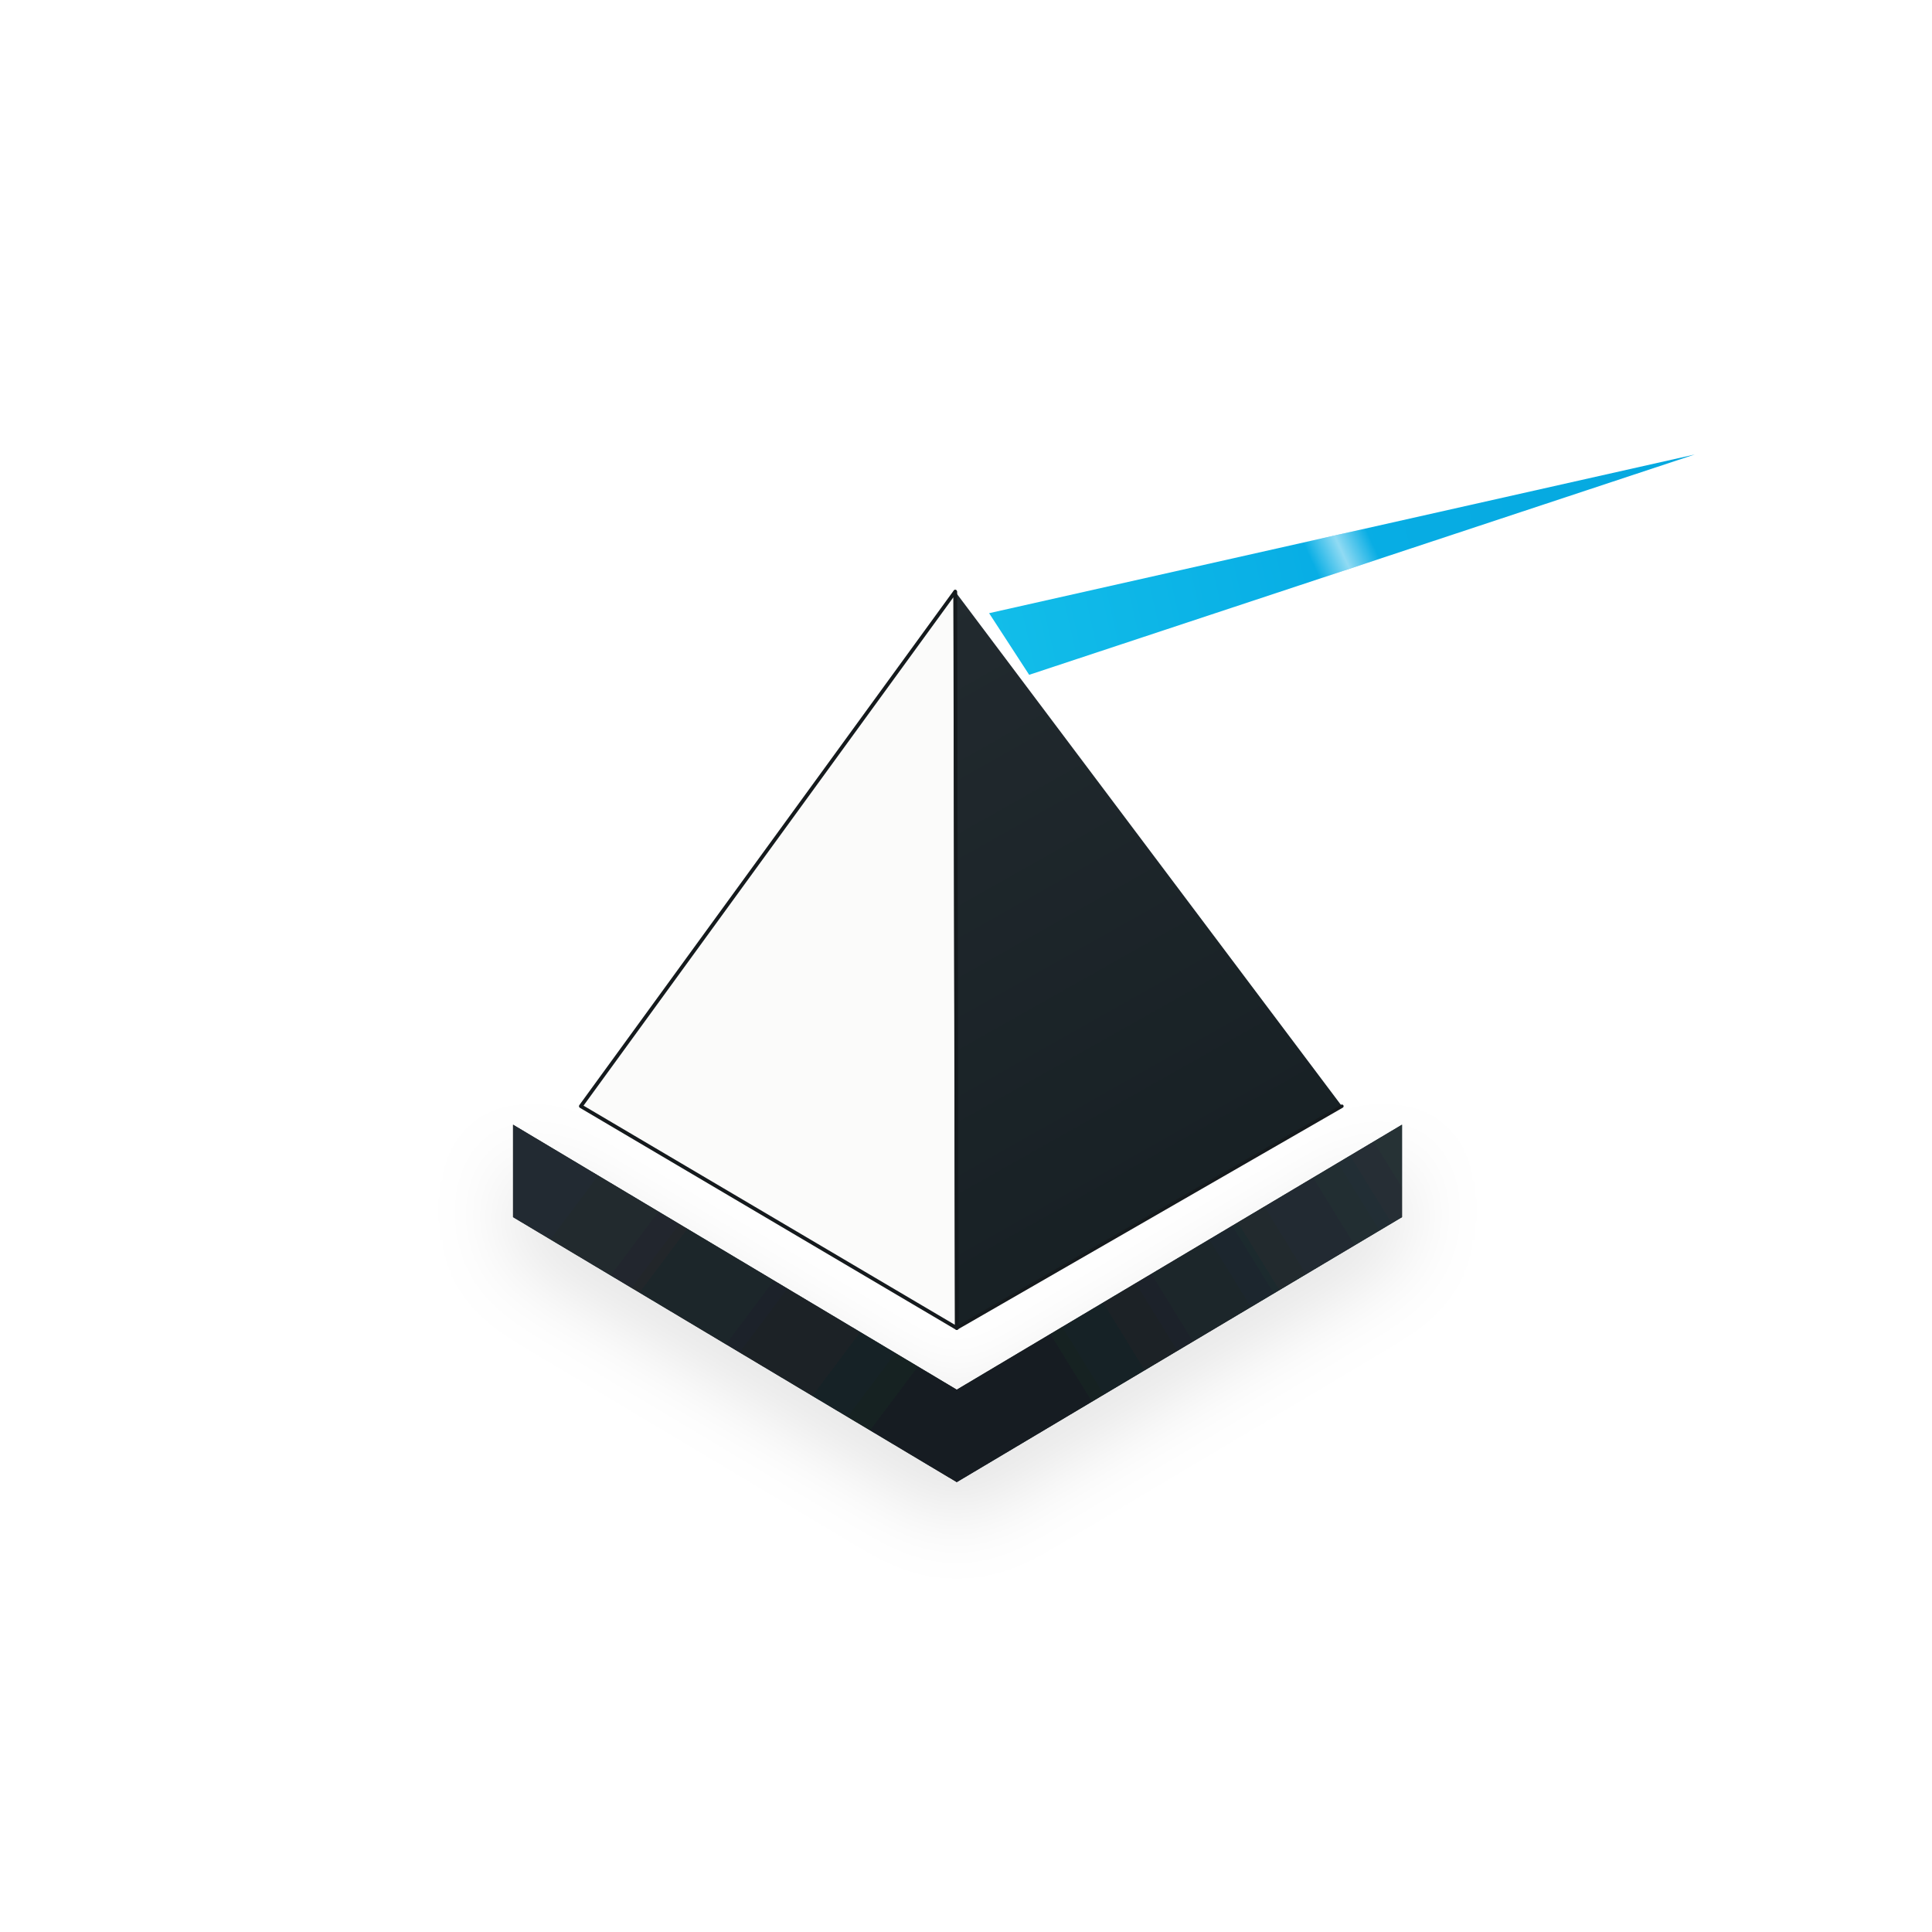
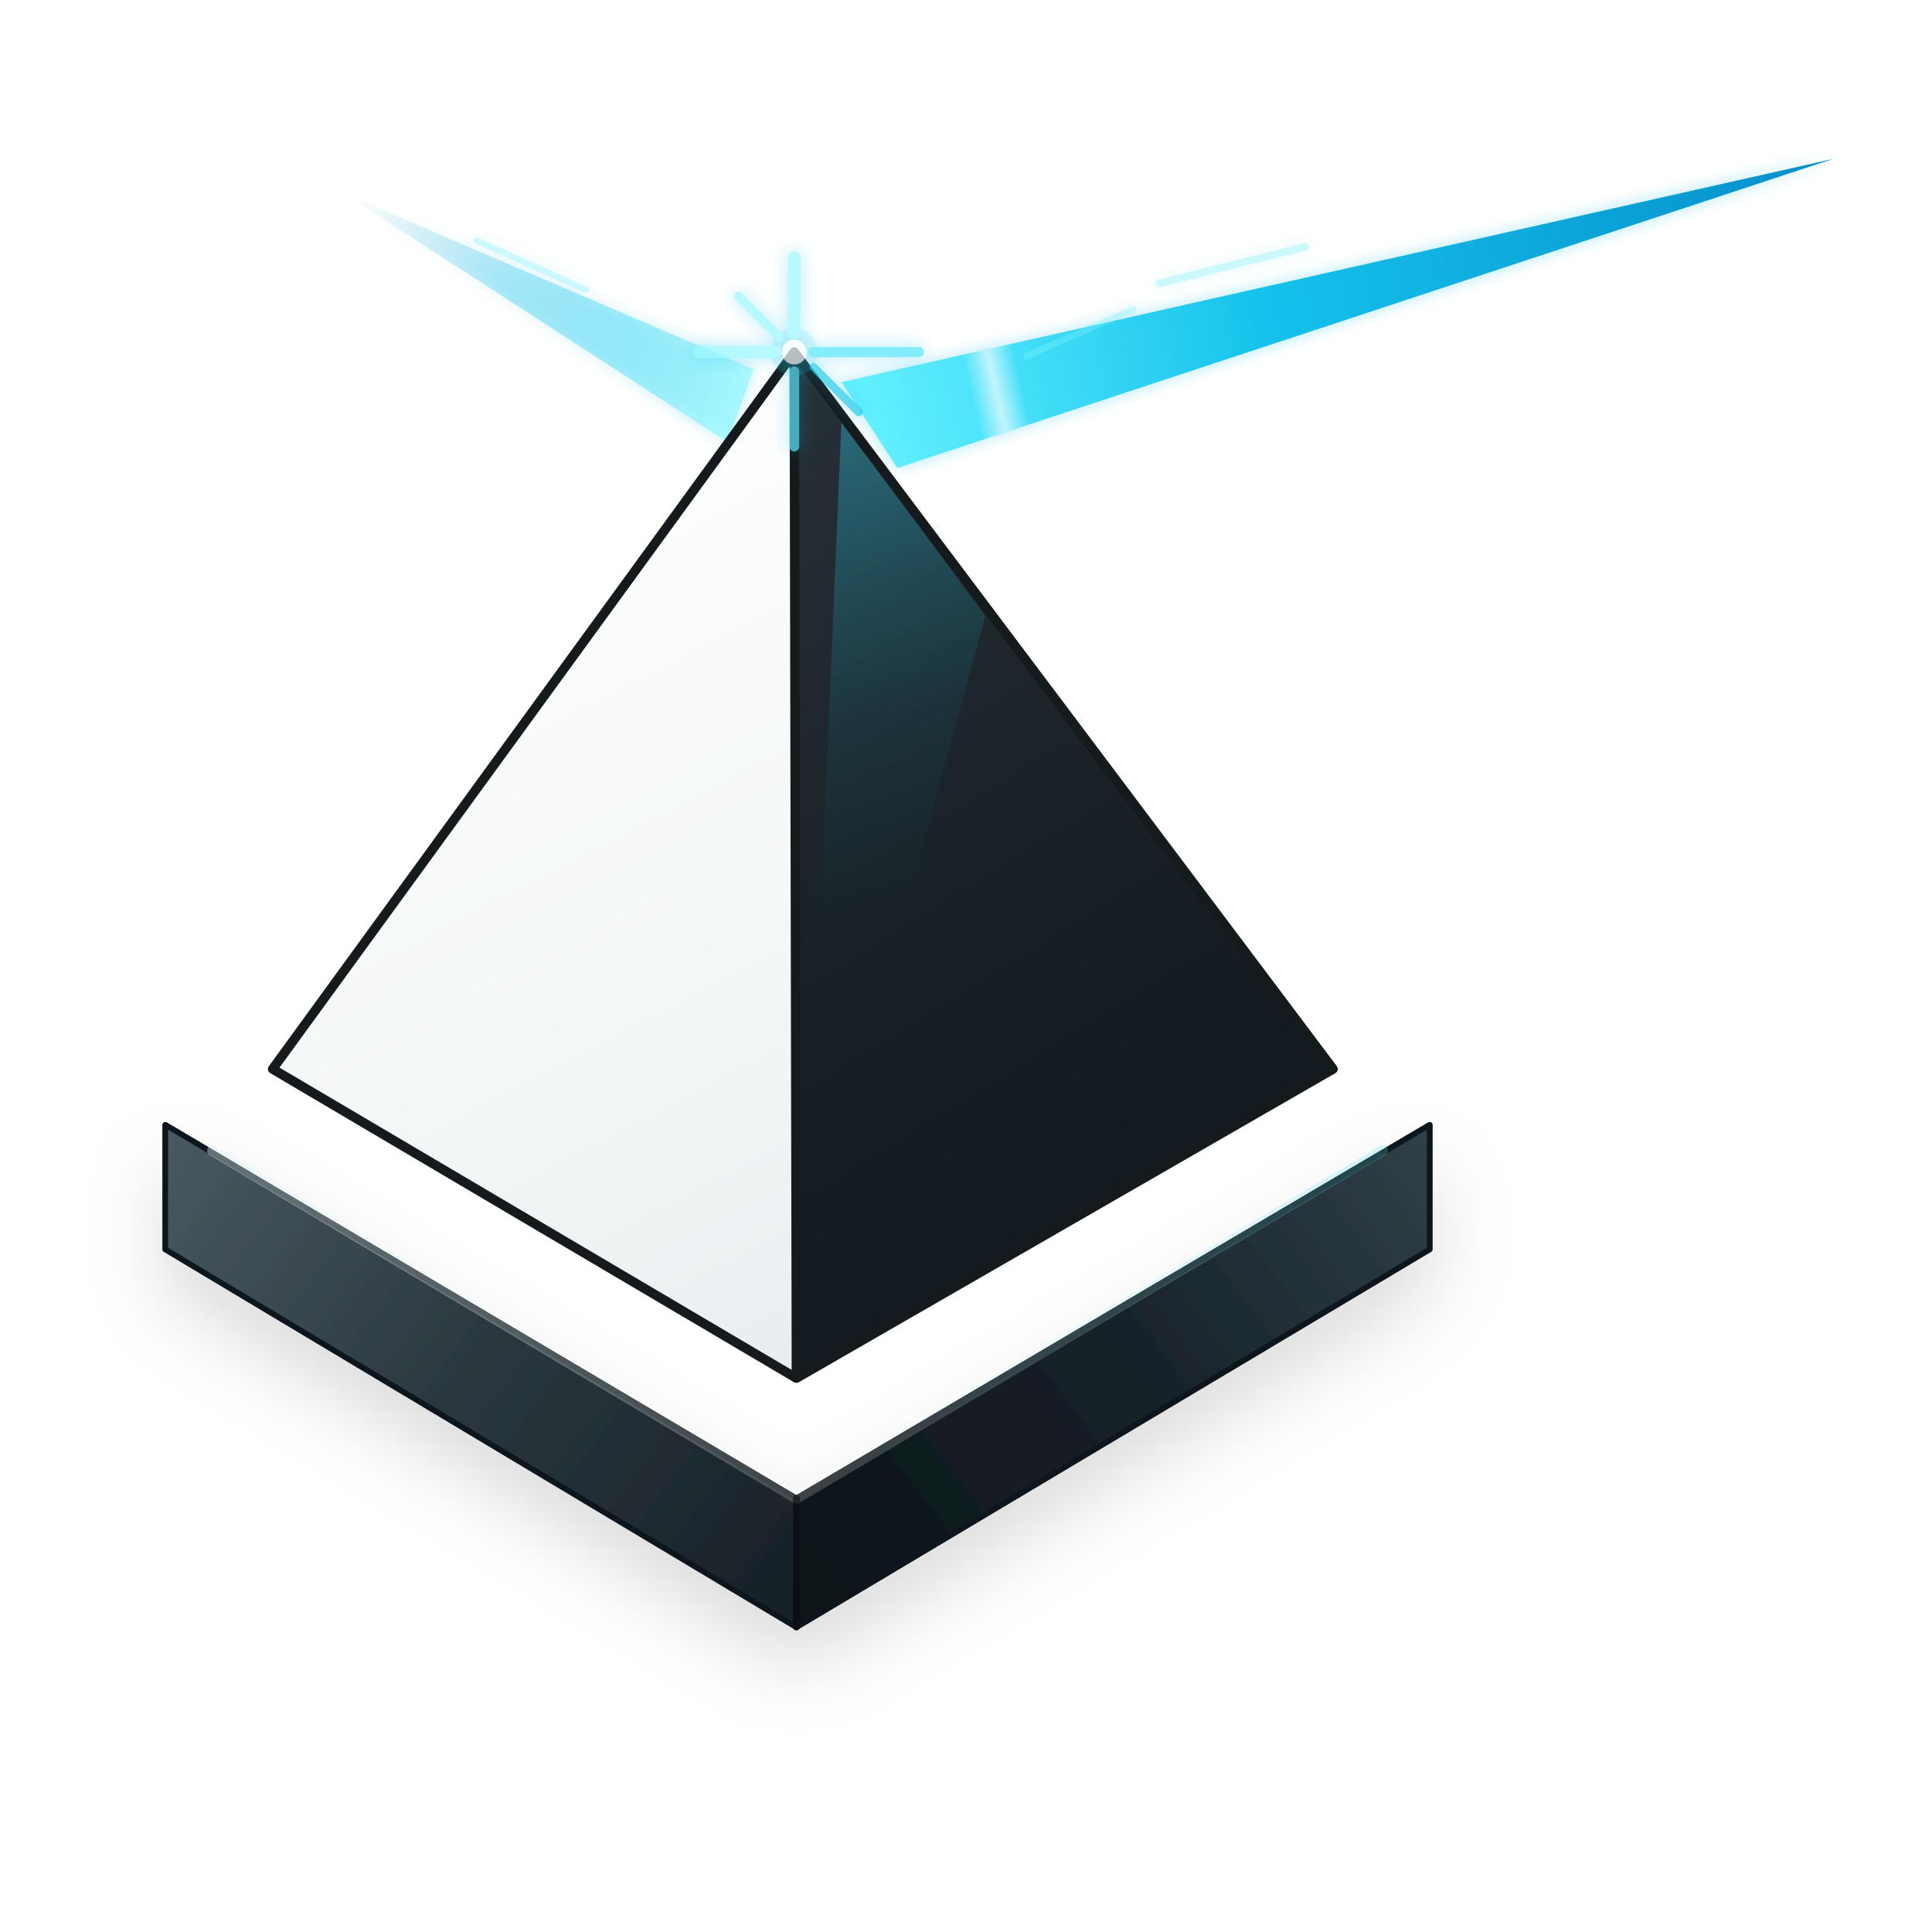
- <svg xmlns="http://www.w3.org/2000/svg" viewBox="0 0 1254 1254" role="img" aria-labelledby="title desc">
+ <svg xmlns="http://www.w3.org/2000/svg" viewBox="250 220 900 900" role="img" aria-labelledby="title desc">
  <defs>
-     <linearGradient id="darkFace" x1="600" y1="390" x2="820" y2="780" gradientUnits="userSpaceOnUse">
-       <stop offset="0" stop-color="#222a2f" />
-       <stop offset="1" stop-color="#172024" />
-     </linearGradient>
-     <linearGradient id="baseLeft" x1="360" y1="750" x2="620" y2="945" gradientUnits="userSpaceOnUse">
-       <stop offset="0" stop-color="#242c31" />
-       <stop offset="1" stop-color="#151d21" />
-     </linearGradient>
-     <linearGradient id="baseRight" x1="640" y1="900" x2="900" y2="740" gradientUnits="userSpaceOnUse">
-       <stop offset="0" stop-color="#141c20" />
-       <stop offset="1" stop-color="#263036" />
-     </linearGradient>
-     <linearGradient id="ray" x1="642" y1="398" x2="1100" y2="295" gradientUnits="userSpaceOnUse">
-       <stop offset="0" stop-color="#12bde9" />
-       <stop offset=".45" stop-color="#08aee5" />
-       <stop offset="1" stop-color="#05a8df" />
-     </linearGradient>
-     <linearGradient id="sweep" x1="620" y1="398" x2="1120" y2="295" gradientUnits="userSpaceOnUse">
+     <linearGradient id="leftFace" x1="430" y1="438" x2="640" y2="842" gradientUnits="userSpaceOnUse">
+       <stop offset="0" stop-color="#ffffff" />
+       <stop offset=".56" stop-color="#f5f8f8" />
+       <stop offset="1" stop-color="#e8eef0" />
+     </linearGradient>
+     <linearGradient id="darkFace" x1="602" y1="392" x2="842" y2="780" gradientUnits="userSpaceOnUse">
+       <stop offset="0" stop-color="#273136" />
+       <stop offset=".58" stop-color="#172126" />
+       <stop offset="1" stop-color="#10191d" />
+     </linearGradient>
+     <linearGradient id="faceReflection" x1="650" y1="420" x2="716" y2="622" gradientUnits="userSpaceOnUse">
+       <stop offset="0" stop-color="#34d9f5" stop-opacity=".34" />
+       <stop offset=".62" stop-color="#1bbfe6" stop-opacity=".08" />
+       <stop offset="1" stop-color="#1bbfe6" stop-opacity="0" />
+     </linearGradient>
+     <linearGradient id="baseLeft" x1="332" y1="746" x2="623" y2="962" gradientUnits="userSpaceOnUse">
+       <stop offset="0" stop-color="#495960" />
+       <stop offset=".48" stop-color="#2b383e" />
+       <stop offset="1" stop-color="#172126" />
+     </linearGradient>
+     <linearGradient id="baseRight" x1="634" y1="957" x2="912" y2="744" gradientUnits="userSpaceOnUse">
+       <stop offset="0" stop-color="#0d1519" />
+       <stop offset=".5" stop-color="#172228" />
+       <stop offset="1" stop-color="#304047" />
+     </linearGradient>
+     <linearGradient id="baseBevel" x1="348" y1="756" x2="898" y2="756" gradientUnits="userSpaceOnUse">
+       <stop offset="0" stop-color="#d8eef3" stop-opacity=".42" />
+       <stop offset=".52" stop-color="#ffffff" stop-opacity=".18" />
+       <stop offset="1" stop-color="#55d8ef" stop-opacity=".24" />
+     </linearGradient>
+     <linearGradient id="rayMain" x1="642" y1="398" x2="1104" y2="294" gradientUnits="userSpaceOnUse">
+       <stop offset="0" stop-color="#65f2ff" />
+       <stop offset=".42" stop-color="#15c2ec" />
+       <stop offset="1" stop-color="#058ec9" />
+     </linearGradient>
+     <linearGradient id="raySecondary" x1="595" y1="392" x2="412" y2="316" gradientUnits="userSpaceOnUse">
+       <stop offset="0" stop-color="#9af7ff" stop-opacity=".78" />
+       <stop offset=".58" stop-color="#2fc9ed" stop-opacity=".36" />
+       <stop offset="1" stop-color="#0793cd" stop-opacity="0" />
+     </linearGradient>
+     <linearGradient id="sweep" x1="560" y1="0" x2="860" y2="0" gradientUnits="userSpaceOnUse">
      <stop offset="0" stop-color="#ffffff" stop-opacity="0" />
      <stop offset=".46" stop-color="#ffffff" stop-opacity="0" />
-       <stop offset=".5" stop-color="#ffffff" stop-opacity=".55" />
+       <stop offset=".5" stop-color="#ffffff" stop-opacity=".66" />
      <stop offset=".54" stop-color="#ffffff" stop-opacity="0" />
      <stop offset="1" stop-color="#ffffff" stop-opacity="0" />
    </linearGradient>
-     <clipPath id="rayClip">
-       <path d="M642 398 1100 295 668 438Z" />
+     <linearGradient id="glintStroke" x1="0" y1="0" x2="1" y2="0">
+       <stop offset="0" stop-color="#ffffff" stop-opacity="0" />
+       <stop offset=".38" stop-color="#ffffff" stop-opacity=".38" />
+       <stop offset=".5" stop-color="#f5feff" stop-opacity="1" />
+       <stop offset=".62" stop-color="#8af5ff" stop-opacity=".48" />
+       <stop offset="1" stop-color="#15c2ec" stop-opacity="0" />
+     </linearGradient>
+     <clipPath id="mainRayClip">
+       <path d="M642 398 1104 294 668 438Z" />
    </clipPath>
-     <filter id="softBaseShadow" x="-20%" y="-20%" width="140%" height="160%" color-interpolation-filters="sRGB">
-       <feDropShadow dx="0" dy="22" stdDeviation="26" flood-color="#11191d" flood-opacity=".12" />
+     <clipPath id="secondaryRayClip">
+       <path d="M601 392 410 310 589 426Z" />
+     </clipPath>
+     <filter id="softBaseShadow" x="-18%" y="-18%" width="136%" height="148%" color-interpolation-filters="sRGB">
+       <feDropShadow dx="0" dy="18" stdDeviation="18" flood-color="#11191d" flood-opacity=".14" />
+     </filter>
+     <filter id="rayGlow" x="-10%" y="-50%" width="120%" height="200%" color-interpolation-filters="sRGB">
+       <feGaussianBlur stdDeviation="3.5" result="blur" />
+       <feColorMatrix in="blur" type="matrix" values="0 0 0 0 0.02 0 0 0 0 0.72 0 0 0 0 0.92 0 0 0 .32 0" result="glow" />
+       <feMerge>
+         <feMergeNode in="glow" />
+         <feMergeNode in="SourceGraphic" />
+       </feMerge>
+     </filter>
+     <filter id="sparkGlow" x="-120%" y="-120%" width="340%" height="340%" color-interpolation-filters="sRGB">
+       <feGaussianBlur stdDeviation="4" result="blur" />
+       <feColorMatrix in="blur" type="matrix" values="0 0 0 0 0.02 0 0 0 0 0.74 0 0 0 0 0.92 0 0 0 .46 0" result="glow" />
+       <feMerge>
+         <feMergeNode in="glow" />
+         <feMergeNode in="SourceGraphic" />
+       </feMerge>
    </filter>
  </defs>
  <style>
-     #sweep-band {
-       animation: sweep 1.9s ease-in-out infinite;
+     #main-sweep {
+       animation: mainSweep 2.8s ease-in-out infinite;
+       animation-delay: -.78s;
      transform-box: fill-box;
      transform-origin: center;
    }

-     @keyframes sweep {
-       0%, 12% { transform: translateX(-360px); opacity: 0; }
-       28% { opacity: .9; }
-       70% { opacity: .9; }
-       88%, 100% { transform: translateX(360px); opacity: 0; }
+     #secondary-sweep {
+       animation: secondarySweep 2.8s ease-in-out infinite;
+       animation-delay: -1s;
+       transform-box: fill-box;
+       transform-origin: center;
+     }
+ 
+     .glint {
+       animation: glintPulse 2.8s ease-in-out infinite;
+       animation-delay: -.78s;
+       opacity: 0;
+       stroke: url(#glintStroke);
+       stroke-linecap: round;
+       stroke-width: 7.2;
+       transform-box: fill-box;
+       transform-origin: center;
+     }
+ 
+     .glint-2 {
+       animation-delay: -.55s;
+       stroke-width: 6.2;
+     }
+ 
+     .glint-3 {
+       animation-delay: -1.08s;
+       stroke-width: 5.8;
+     }
+ 
+     #apex-spark {
+       animation: sparkPulse 2.8s ease-in-out infinite;
+       animation-delay: -.72s;
+       opacity: .72;
+       transform-box: view-box;
+       transform-origin: 620px 384px;
+     }
+ 
+     @keyframes mainSweep {
+       0%, 14% { transform: translateX(-390px); opacity: 0; }
+       30% { opacity: .9; }
+       72% { opacity: .72; }
+       90%, 100% { transform: translateX(390px); opacity: 0; }
+     }
+ 
+     @keyframes secondarySweep {
+       0%, 22% { transform: translateX(190px); opacity: 0; }
+       36% { opacity: .42; }
+       66% { opacity: .28; }
+       84%, 100% { transform: translateX(-190px); opacity: 0; }
+     }
+ 
+     @keyframes glintPulse {
+       0%, 18%, 100% { opacity: 0; transform: scale(.72) translateY(0); }
+       30% { opacity: 1; transform: scale(1.08) translateY(-1px); }
+       48% { opacity: .34; transform: scale(.92) translateY(0); }
+     }
+ 
+     @keyframes sparkPulse {
+       0%, 100% { opacity: .52; transform: scale(.86); }
+       26% { opacity: 1; transform: scale(1.06); }
+       46% { opacity: .68; transform: scale(.94); }
+     }
+ 
+     @media (prefers-reduced-motion: reduce) {
+       #main-sweep,
+       #secondary-sweep,
+       .glint,
+       #apex-spark {
+         animation: none;
+       }
+ 
+       #main-sweep,
+       #secondary-sweep {
+         opacity: .22;
+       }
+ 
+       .glint {
+         opacity: .48;
+       }
    }
  </style>
-   <g filter="url(#softBaseShadow)">
-     <path d="M333 730 621 902 910 730 910 790 621 962 333 790Z" fill="#172024" />
-     <path d="M333 730 621 902 621 962 333 790Z" fill="url(#baseLeft)" />
-     <path d="M621 902 910 730 910 790 621 962Z" fill="url(#baseRight)" />
+   <g filter="url(#softBaseShadow)" stroke="#10181c" stroke-width="2.6" stroke-linejoin="round">
+     <path d="M327 744 621 918 916 744 916 802 621 978 327 802Z" fill="#172024" />
+     <path d="M327 744 621 918 621 978 327 802Z" fill="url(#baseLeft)" />
+     <path d="M621 918 916 744 916 802 621 978Z" fill="url(#baseRight)" />
+     <path d="M349 756 621 918 894 756" fill="none" stroke="url(#baseBevel)" stroke-width="5" stroke-linecap="round" stroke-linejoin="round" />
+     <path d="M621 918 621 978" fill="none" stroke="#080e11" stroke-opacity=".64" stroke-width="3.2" stroke-linecap="round" />
  </g>
  <path d="M620 384 871 718 621 862Z" fill="url(#darkFace)" />
-   <path d="M620 384 377 718 621 862Z" fill="#fbfbfa" stroke="#151a1d" stroke-width="2.4" stroke-linejoin="round" />
-   <path d="M620 384 621 862" fill="none" stroke="#151a1d" stroke-width="2.2" stroke-linecap="round" />
-   <path d="M621 862 871 718" fill="none" stroke="#151a1d" stroke-width="2.2" stroke-linecap="round" />
-   <path d="M642 398 1100 295 668 438Z" fill="url(#ray)" />
-   <g clip-path="url(#rayClip)">
-     <rect id="sweep-band" x="560" y="260" width="620" height="210" fill="url(#sweep)" transform="rotate(-13 870 365)" />
+   <path d="M620 384 377 718 621 862Z" fill="url(#leftFace)" />
+   <path d="M642 416 709 507 625 815Z" fill="url(#faceReflection)" />
+   <g filter="url(#rayGlow)">
+     <path d="M642 398 1104 294 668 438Z" fill="url(#rayMain)" />
+     <path d="M601 392 410 310 589 426Z" fill="url(#raySecondary)" />
+     <g clip-path="url(#mainRayClip)">
+       <g transform="rotate(-13 872 366)">
+         <rect id="main-sweep" x="475" y="268" width="360" height="210" fill="url(#sweep)" />
+       </g>
+     </g>
+     <g clip-path="url(#secondaryRayClip)">
+       <g transform="rotate(23 506 366)">
+         <rect id="secondary-sweep" x="438" y="270" width="170" height="178" fill="url(#sweep)" />
+       </g>
+     </g>
+     <path class="glint glint-1" d="M780 354 872 331" />
+     <path class="glint glint-2" d="M716 392 790 360" />
+     <path class="glint glint-3" d="M534 360 458 326" />
+     <g opacity=".34" stroke="#7ef2ff" stroke-linecap="round">
+       <path d="M790 352 858 335" stroke-width="3.6" />
+       <path d="M728 386 778 364" stroke-width="3" />
+       <path d="M523 355 472 332" stroke-width="2.8" />
+     </g>
+   </g>
+   <path d="M620 384 621 862" fill="none" stroke="#151a1d" stroke-width="4.4" stroke-linecap="butt" />
+   <path d="M620 384 377 718 621 862 871 718Z" fill="none" stroke="#151a1d" stroke-width="4.4" stroke-linejoin="round" stroke-linecap="round" />
+   <g id="apex-spark" filter="url(#sparkGlow)" stroke-linecap="round" stroke-linejoin="round">
+     <circle cx="620" cy="384" r="11" fill="#2bd7f0" opacity=".22" />
+     <circle cx="620" cy="384" r="5.8" fill="#f5feff" />
+     <path d="M620 340 620 375" stroke="#9af7ff" stroke-width="5.8" />
+     <path d="M620 393 620 428" stroke="#56e5fb" stroke-width="4.6" />
+     <path d="M576 384 611 384" stroke="#9af7ff" stroke-width="5.8" />
+     <path d="M629 384 678 384" stroke="#56e5fb" stroke-width="4.8" />
+     <path d="M594 358 613 377" stroke="#9af7ff" stroke-width="4.2" />
+     <path d="M629 391 650 412" stroke="#25cdec" stroke-width="3.8" />
  </g>
</svg>
